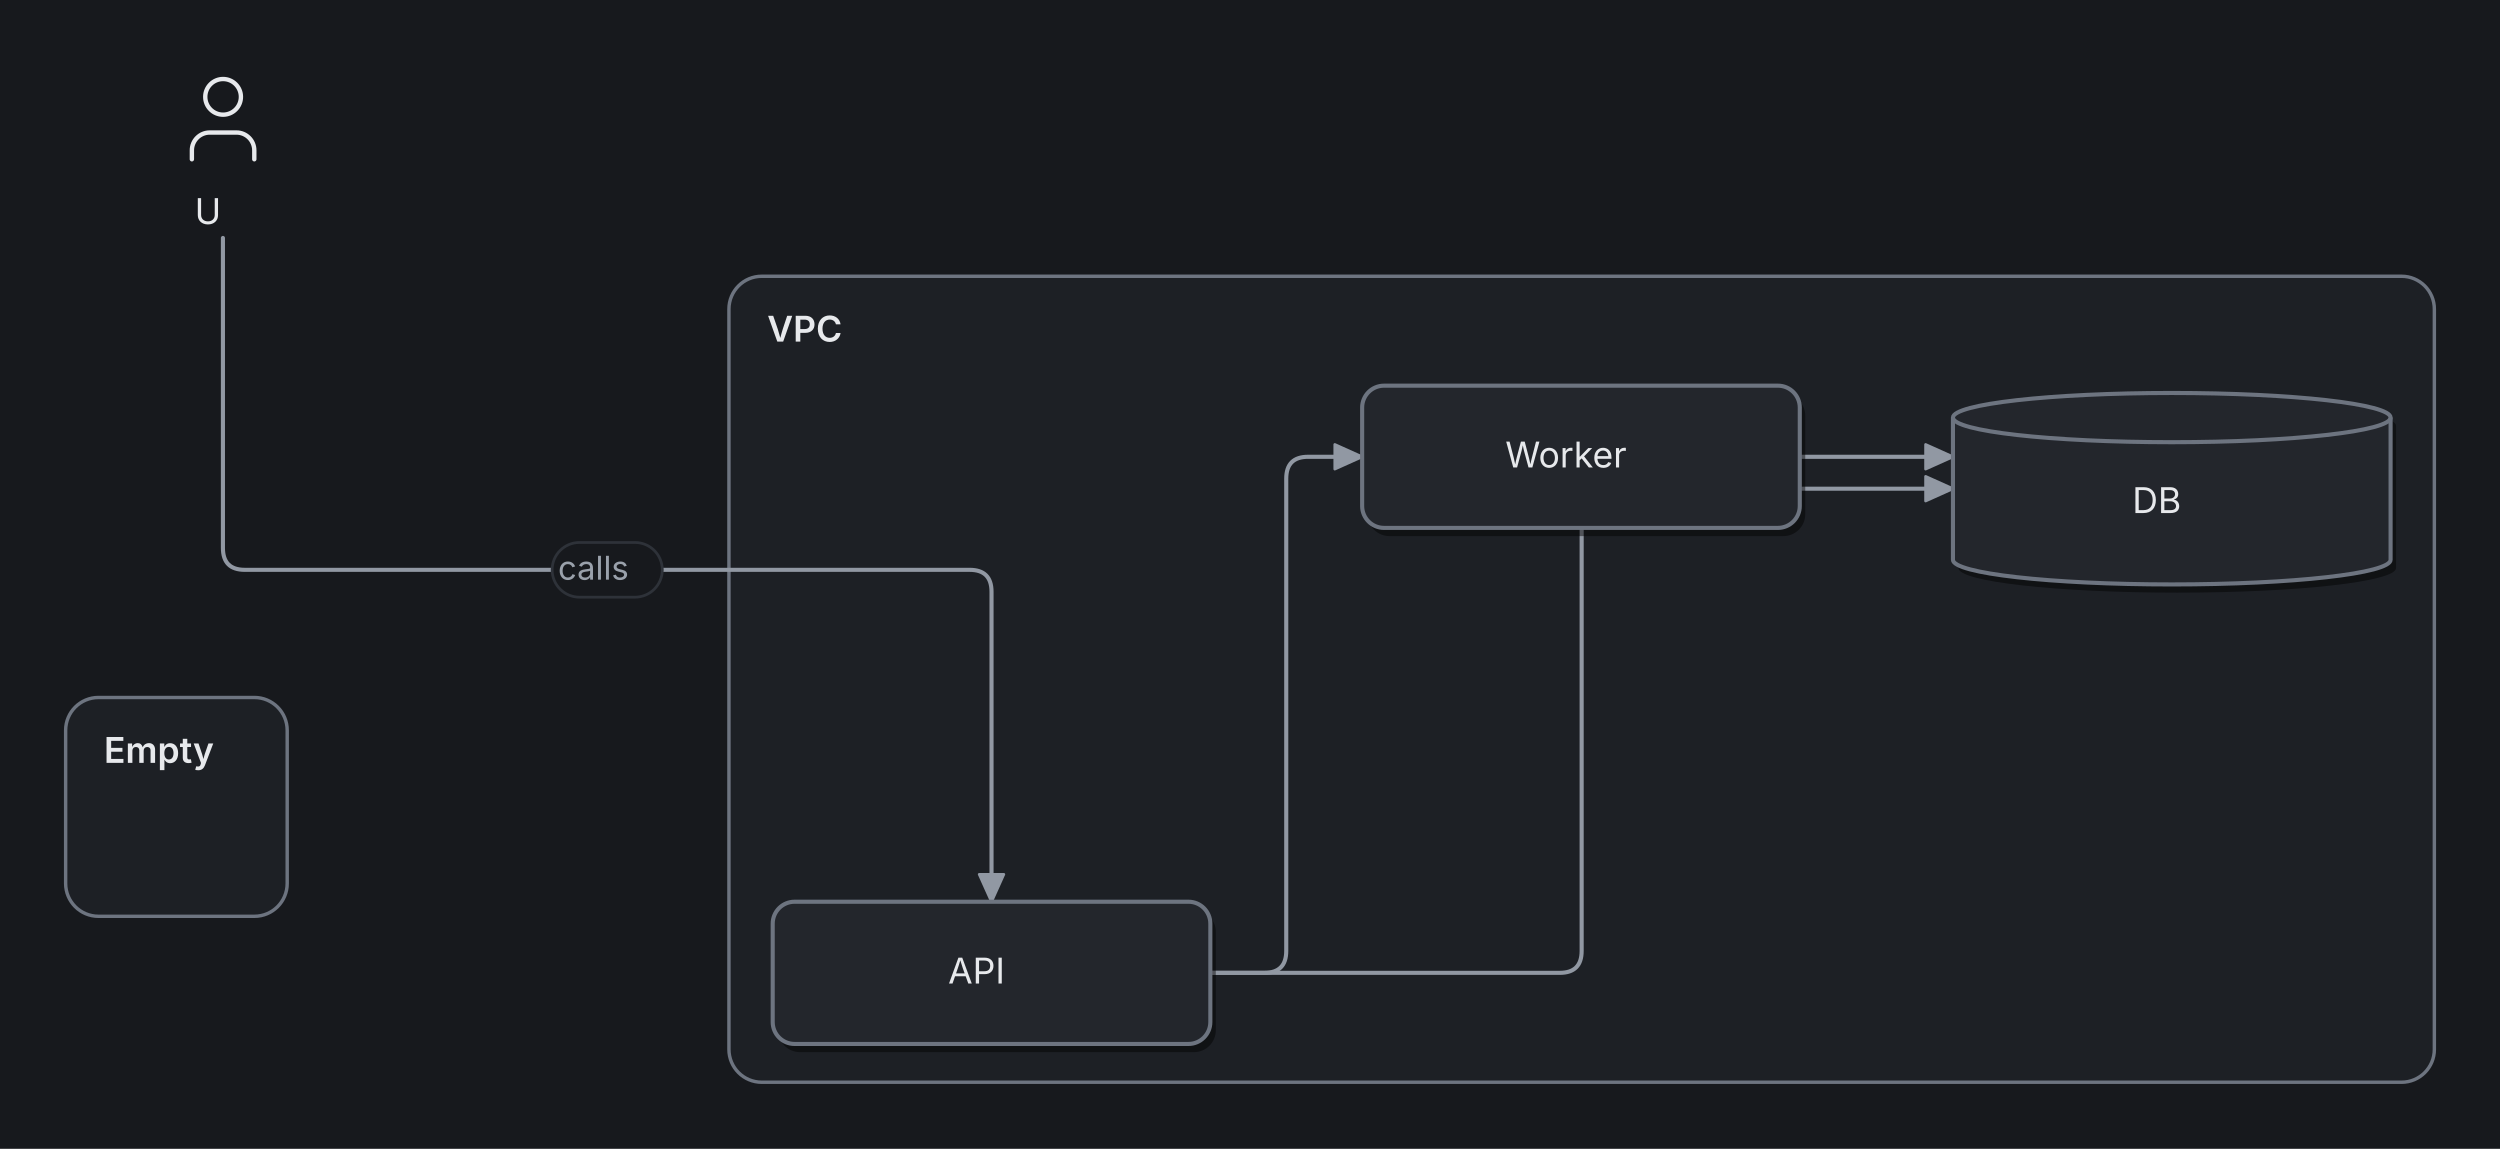
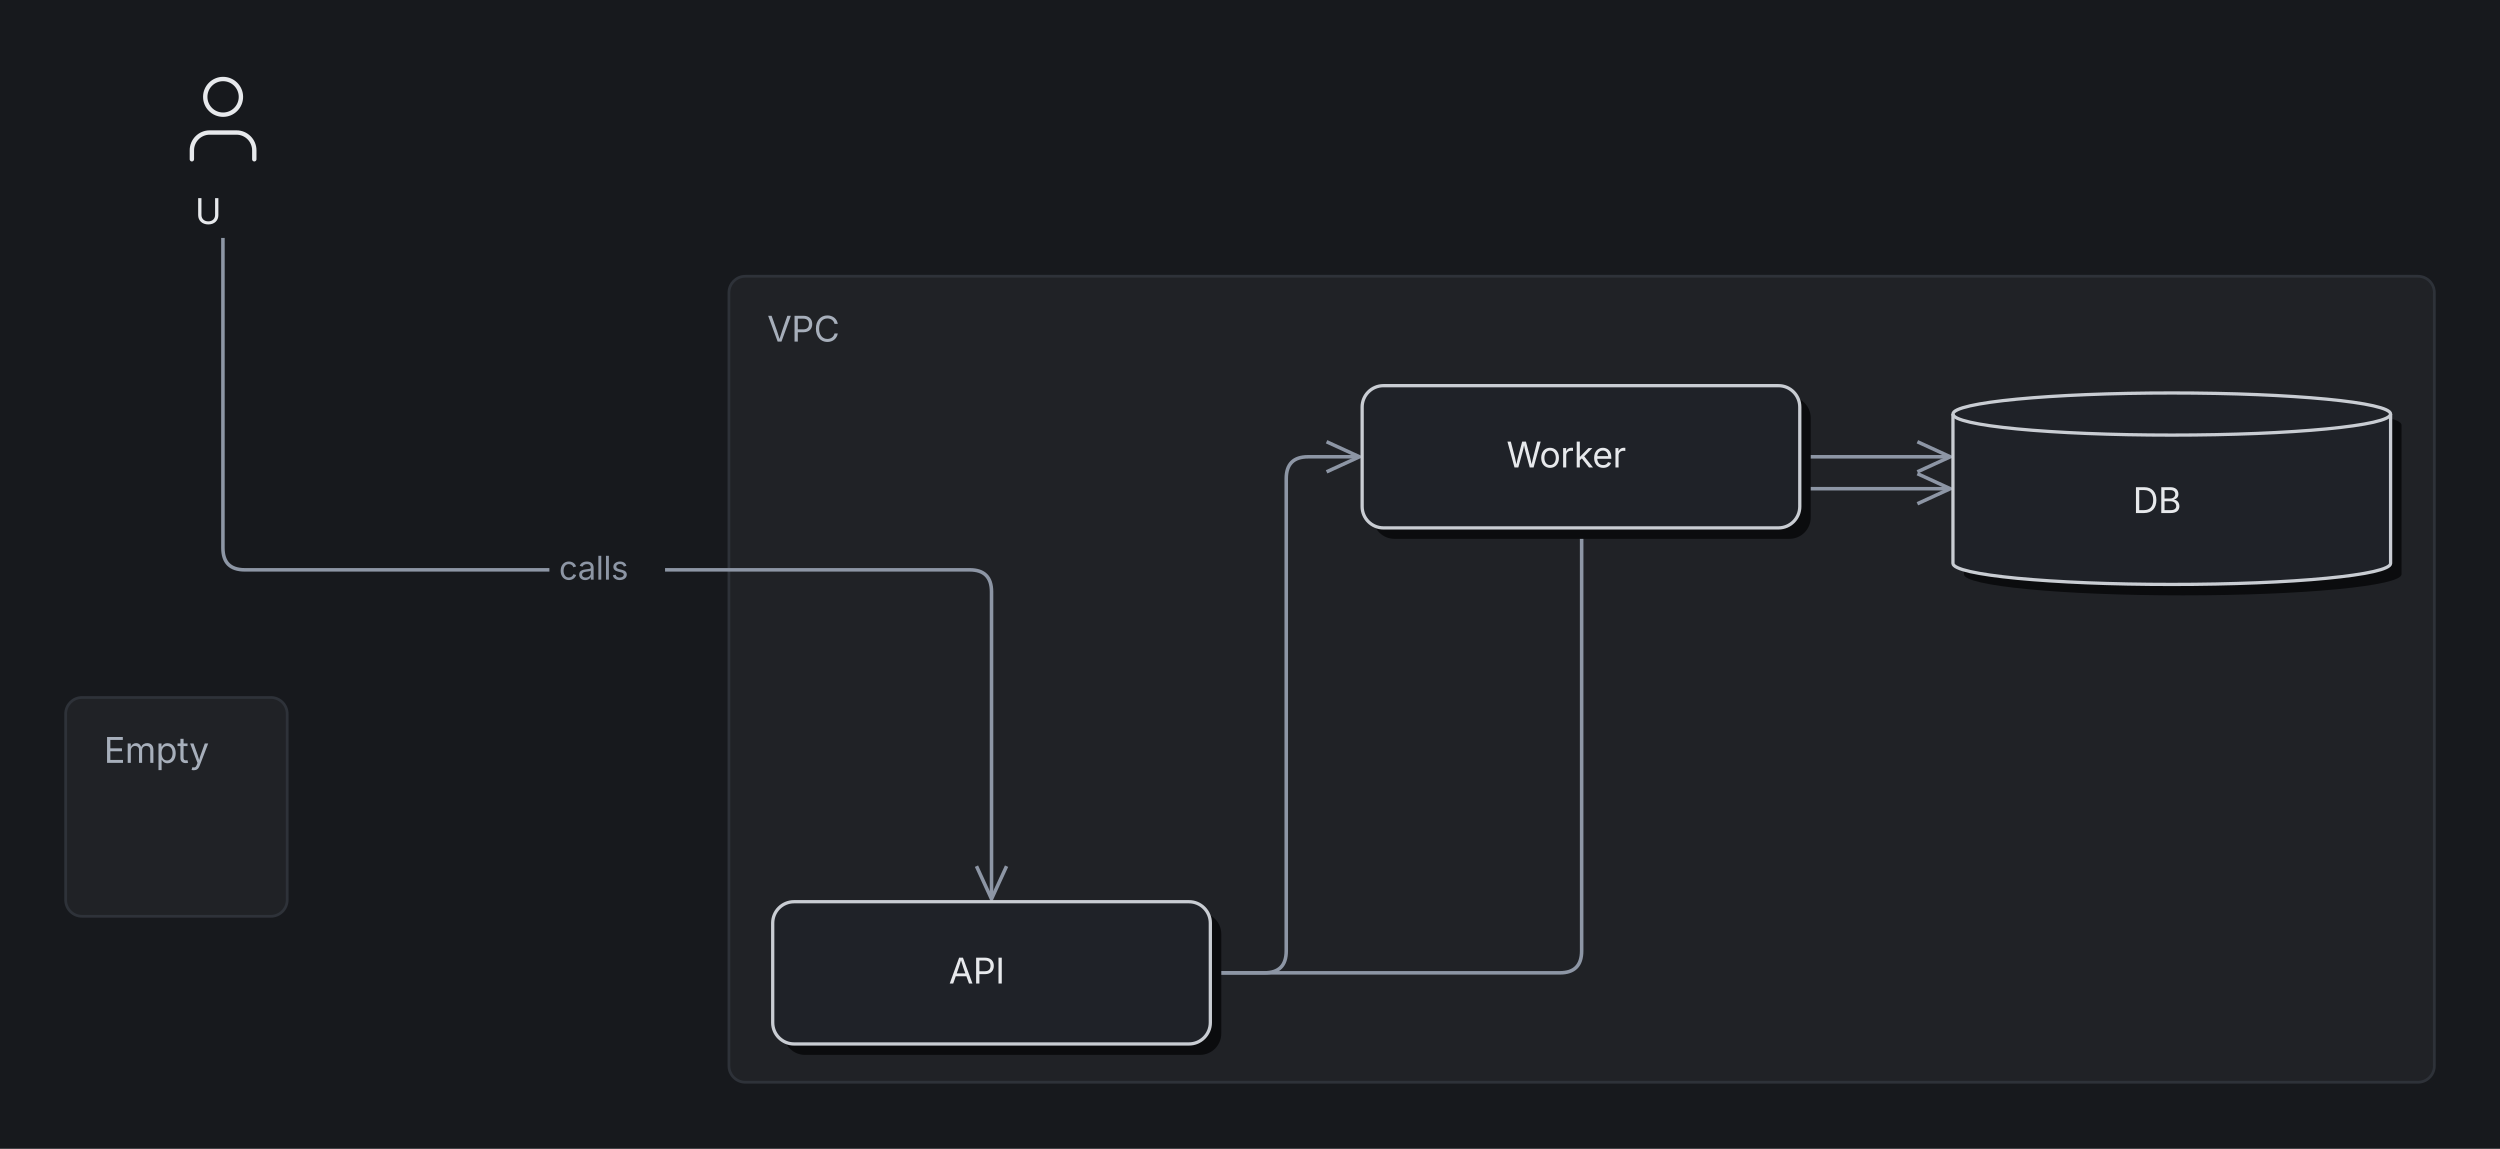
- <svg xmlns="http://www.w3.org/2000/svg" width="914" height="420" viewBox="0 0 914 420" font-family="Inter, 'Inter var', system-ui, -apple-system, 'Segoe UI', 'Noto Sans KR', sans-serif" data-diagram="cloud-architecture" data-theme="dark">
+ <svg xmlns="http://www.w3.org/2000/svg" width="914" height="420" viewBox="0 0 914 420" font-family="Inter, 'Inter var', system-ui, -apple-system, 'Segoe UI', 'Noto Sans KR', sans-serif" letter-spacing="-0.01em" data-diagram="cloud-architecture" data-theme="dark">
+   <defs>
+     <mask id="label-cut-1ka2xdb" maskUnits="userSpaceOnUse" x="0" y="0" width="914" height="420">
+       <rect width="914" height="420" fill="#fff" />
+       <rect x="200.86" y="197.33" width="42.28" height="22" fill="#000" />
+     </mask>
+   </defs>
  <rect width="914" height="420" fill="#17191d" />
  <g data-role="group" data-id="VPC">
-     <rect x="266.5" y="101" width="623.5" height="294.67" rx="12" fill="#1d2025" stroke="#6d7480" stroke-width="1.25" />
+     <rect x="266.5" y="101" width="623.5" height="294.67" rx="6" fill="rgba(255,255,255,0.04)" stroke="#2e3239" stroke-width="1" stroke-linejoin="round" />
  </g>
-   <text font-size="13" font-weight="600" fill="#e7e9ec" text-anchor="start" xml:space="preserve">
+   <text font-size="13" fill="#a7afbb" text-anchor="start" xml:space="preserve">
    <tspan x="280.5" y="124.9">VPC</tspan>
  </text>
  <g data-role="group" data-id="Empty">
-     <rect x="24" y="255" width="81" height="80" rx="12" fill="#1d2025" stroke="#6d7480" stroke-width="1.25" />
+     <rect x="24" y="255" width="81" height="80" rx="6" fill="rgba(255,255,255,0.04)" stroke="#2e3239" stroke-width="1" stroke-linejoin="round" />
  </g>
-   <text font-size="13" font-weight="600" fill="#e7e9ec" text-anchor="start" xml:space="preserve">
+   <text font-size="13" fill="#a7afbb" text-anchor="start" xml:space="preserve">
    <tspan x="38" y="278.9">Empty</tspan>
  </text>
-   <g data-edge="e1">
-     <path d="M81.5 87L81.5 200.33Q81.5 208.33 89.5 208.33L354.5 208.33Q362.5 208.33 362.5 216.33L362.5 321.67" fill="none" stroke="#9198a3" stroke-width="1.5" stroke-linecap="round" stroke-linejoin="round" />
-     <path d="M362.5 329.67L367 319.67L358 319.67Z" fill="#9198a3" stroke="#9198a3" stroke-width="1" stroke-linejoin="round" />
+   <g data-edge="e1" mask="url(#label-cut-1ka2xdb)">
+     <path d="M81.5 87L81.5 200.33Q81.5 208.33 89.5 208.33L354.5 208.33Q362.5 208.33 362.5 216.33L362.5 328.17" fill="none" stroke="#8d96a5" stroke-width="1.3" stroke-linecap="butt" stroke-linejoin="miter" />
+     <path d="M368 316.67L362.5 328.67L357 316.67" fill="none" stroke="#8d96a5" stroke-width="1.3" stroke-linejoin="miter" />
  </g>
-   <g data-edge="e2">
-     <path d="M442.5 355.67L570.25 355.67Q578.25 355.67 578.25 347.67L578.25 186.67Q578.25 178.67 586.25 178.67L706 178.67" fill="none" stroke="#9198a3" stroke-width="1.5" stroke-linecap="round" stroke-linejoin="round" />
-     <path d="M714 178.67L704 174.17L704 183.17Z" fill="#9198a3" stroke="#9198a3" stroke-width="1" stroke-linejoin="round" />
+   <g data-edge="e2" mask="url(#label-cut-1ka2xdb)">
+     <path d="M442.5 355.67L570.25 355.67Q578.25 355.67 578.25 347.67L578.25 186.67Q578.25 178.67 586.25 178.67L712.5 178.67" fill="none" stroke="#8d96a5" stroke-width="1.3" stroke-linecap="butt" stroke-linejoin="miter" />
+     <path d="M701 173.17L713 178.67L701 184.17" fill="none" stroke="#8d96a5" stroke-width="1.3" stroke-linejoin="miter" />
  </g>
-   <g data-edge="e3">
-     <path d="M658,167L706,167" fill="none" stroke="#9198a3" stroke-width="1.5" stroke-linecap="round" stroke-linejoin="round" />
-     <path d="M714 167L704 162.5L704 171.5Z" fill="#9198a3" stroke="#9198a3" stroke-width="1" stroke-linejoin="round" />
+   <g data-edge="e3" mask="url(#label-cut-1ka2xdb)">
+     <path d="M658,167L712.5,167" fill="none" stroke="#8d96a5" stroke-width="1.3" stroke-linecap="butt" stroke-linejoin="miter" />
+     <path d="M701 161.5L713 167L701 172.5" fill="none" stroke="#8d96a5" stroke-width="1.3" stroke-linejoin="miter" />
  </g>
-   <g data-edge="e4">
-     <path d="M442.5 355.67L462.25 355.67Q470.25 355.67 470.25 347.67L470.25 175Q470.25 167 478.25 167L490 167" fill="none" stroke="#9198a3" stroke-width="1.5" stroke-linecap="round" stroke-linejoin="round" />
-     <path d="M498 167L488 162.5L488 171.5Z" fill="#9198a3" stroke="#9198a3" stroke-width="1" stroke-linejoin="round" />
+   <g data-edge="e4" mask="url(#label-cut-1ka2xdb)">
+     <path d="M442.5 355.67L462.25 355.67Q470.25 355.67 470.25 347.67L470.25 175Q470.25 167 478.25 167L496.5 167" fill="none" stroke="#8d96a5" stroke-width="1.3" stroke-linecap="butt" stroke-linejoin="miter" />
+     <path d="M485 161.5L497 167L485 172.5" fill="none" stroke="#8d96a5" stroke-width="1.3" stroke-linejoin="miter" />
  </g>
  <g data-icon="user" data-icon-set="lucide" transform="translate(62 24) scale(1.63)">
    <path d="M19 21v-2a4 4 0 0 0-4-4H9a4 4 0 0 0-4 4v2 M8 7a4 4 0 1 0 8 0a4 4 0 1 0 -8 0" fill="none" stroke="#e7e9ec" stroke-width="0.98" stroke-linecap="round" stroke-linejoin="round" />
  </g>
  <text font-size="13" fill="#e7e9ec" text-anchor="middle" xml:space="preserve">
    <tspan x="81.5" y="81.9">U</tspan>
  </text>
  <g data-role="node" data-id="API">
-     <rect x="284.5" y="332.67" width="160" height="52" rx="8" fill="rgba(0,0,0,0.45)" stroke="none" />
-     <rect x="282.5" y="329.67" width="160" height="52" rx="8" fill="#23262c" stroke="#6d7480" stroke-width="1.5" />
+     <rect x="286.5" y="333.67" width="160" height="52" rx="7.8" fill="#0b0c0e" stroke="none" />
+     <rect x="282.5" y="329.67" width="160" height="52" rx="7.8" fill="#1f2228" stroke="#c9cdd3" stroke-width="1.2" stroke-linejoin="round" />
  </g>
  <text font-size="13" fill="#e7e9ec" text-anchor="middle" xml:space="preserve">
    <tspan x="362.5" y="359.57">API</tspan>
  </text>
  <g data-role="node" data-id="Worker">
-     <rect x="500" y="144" width="160" height="52" rx="8" fill="rgba(0,0,0,0.45)" stroke="none" />
-     <rect x="498" y="141" width="160" height="52" rx="8" fill="#23262c" stroke="#6d7480" stroke-width="1.5" />
+     <rect x="502" y="145" width="160" height="52" rx="7.8" fill="#0b0c0e" stroke="none" />
+     <rect x="498" y="141" width="160" height="52" rx="7.8" fill="#1f2228" stroke="#c9cdd3" stroke-width="1.2" stroke-linejoin="round" />
  </g>
  <text font-size="13" fill="#e7e9ec" text-anchor="middle" xml:space="preserve">
    <tspan x="578" y="170.9">Worker</tspan>
  </text>
  <g data-role="node" data-id="DB">
-     <path d="M716 155.67A80 9 0 0 1 876 155.67V207.67A80 9 0 0 1 716 207.67Z" fill="rgba(0,0,0,0.45)" stroke="none" />
-     <path d="M716 155.67A80 9 0 0 0 876 155.67" fill="none" stroke="none" />
-     <path d="M714 152.67A80 9 0 0 1 874 152.67V204.67A80 9 0 0 1 714 204.67Z" fill="#23262c" stroke="#6d7480" stroke-width="1.5" />
-     <path d="M714 152.67A80 9 0 0 0 874 152.67" fill="none" stroke="#6d7480" stroke-width="1.5" />
+     <path d="M718 155.37A80 7.7 0 0 1 878 155.37V209.97A80 7.7 0 0 1 718 209.97Z" fill="#0b0c0e" stroke="none" />
+     <path d="M718 155.37A80 7.7 0 0 0 878 155.37" fill="none" stroke="none" />
+     <path d="M714 151.37A80 7.7 0 0 1 874 151.37V205.97A80 7.7 0 0 1 714 205.97Z" fill="#1f2228" stroke="#c9cdd3" stroke-width="1.2" stroke-linejoin="round" />
+     <path d="M714 151.37A80 7.7 0 0 0 874 151.37" fill="none" stroke="#c9cdd3" stroke-width="1.2" stroke-linejoin="round" />
  </g>
  <text font-size="13" fill="#e7e9ec" text-anchor="middle" xml:space="preserve">
    <tspan x="794" y="187.57">DB</tspan>
  </text>
-   <rect x="201.86" y="198.33" width="40.28" height="20" rx="10" fill="#17191d" stroke="#2e3239" stroke-width="1" />
-   <text font-size="12" fill="#9aa1ab" text-anchor="middle" xml:space="preserve">
+   <text font-size="12" fill="#8d96a5" text-anchor="middle" xml:space="preserve">
    <tspan x="222" y="211.93">calls</tspan>
  </text>
</svg>
